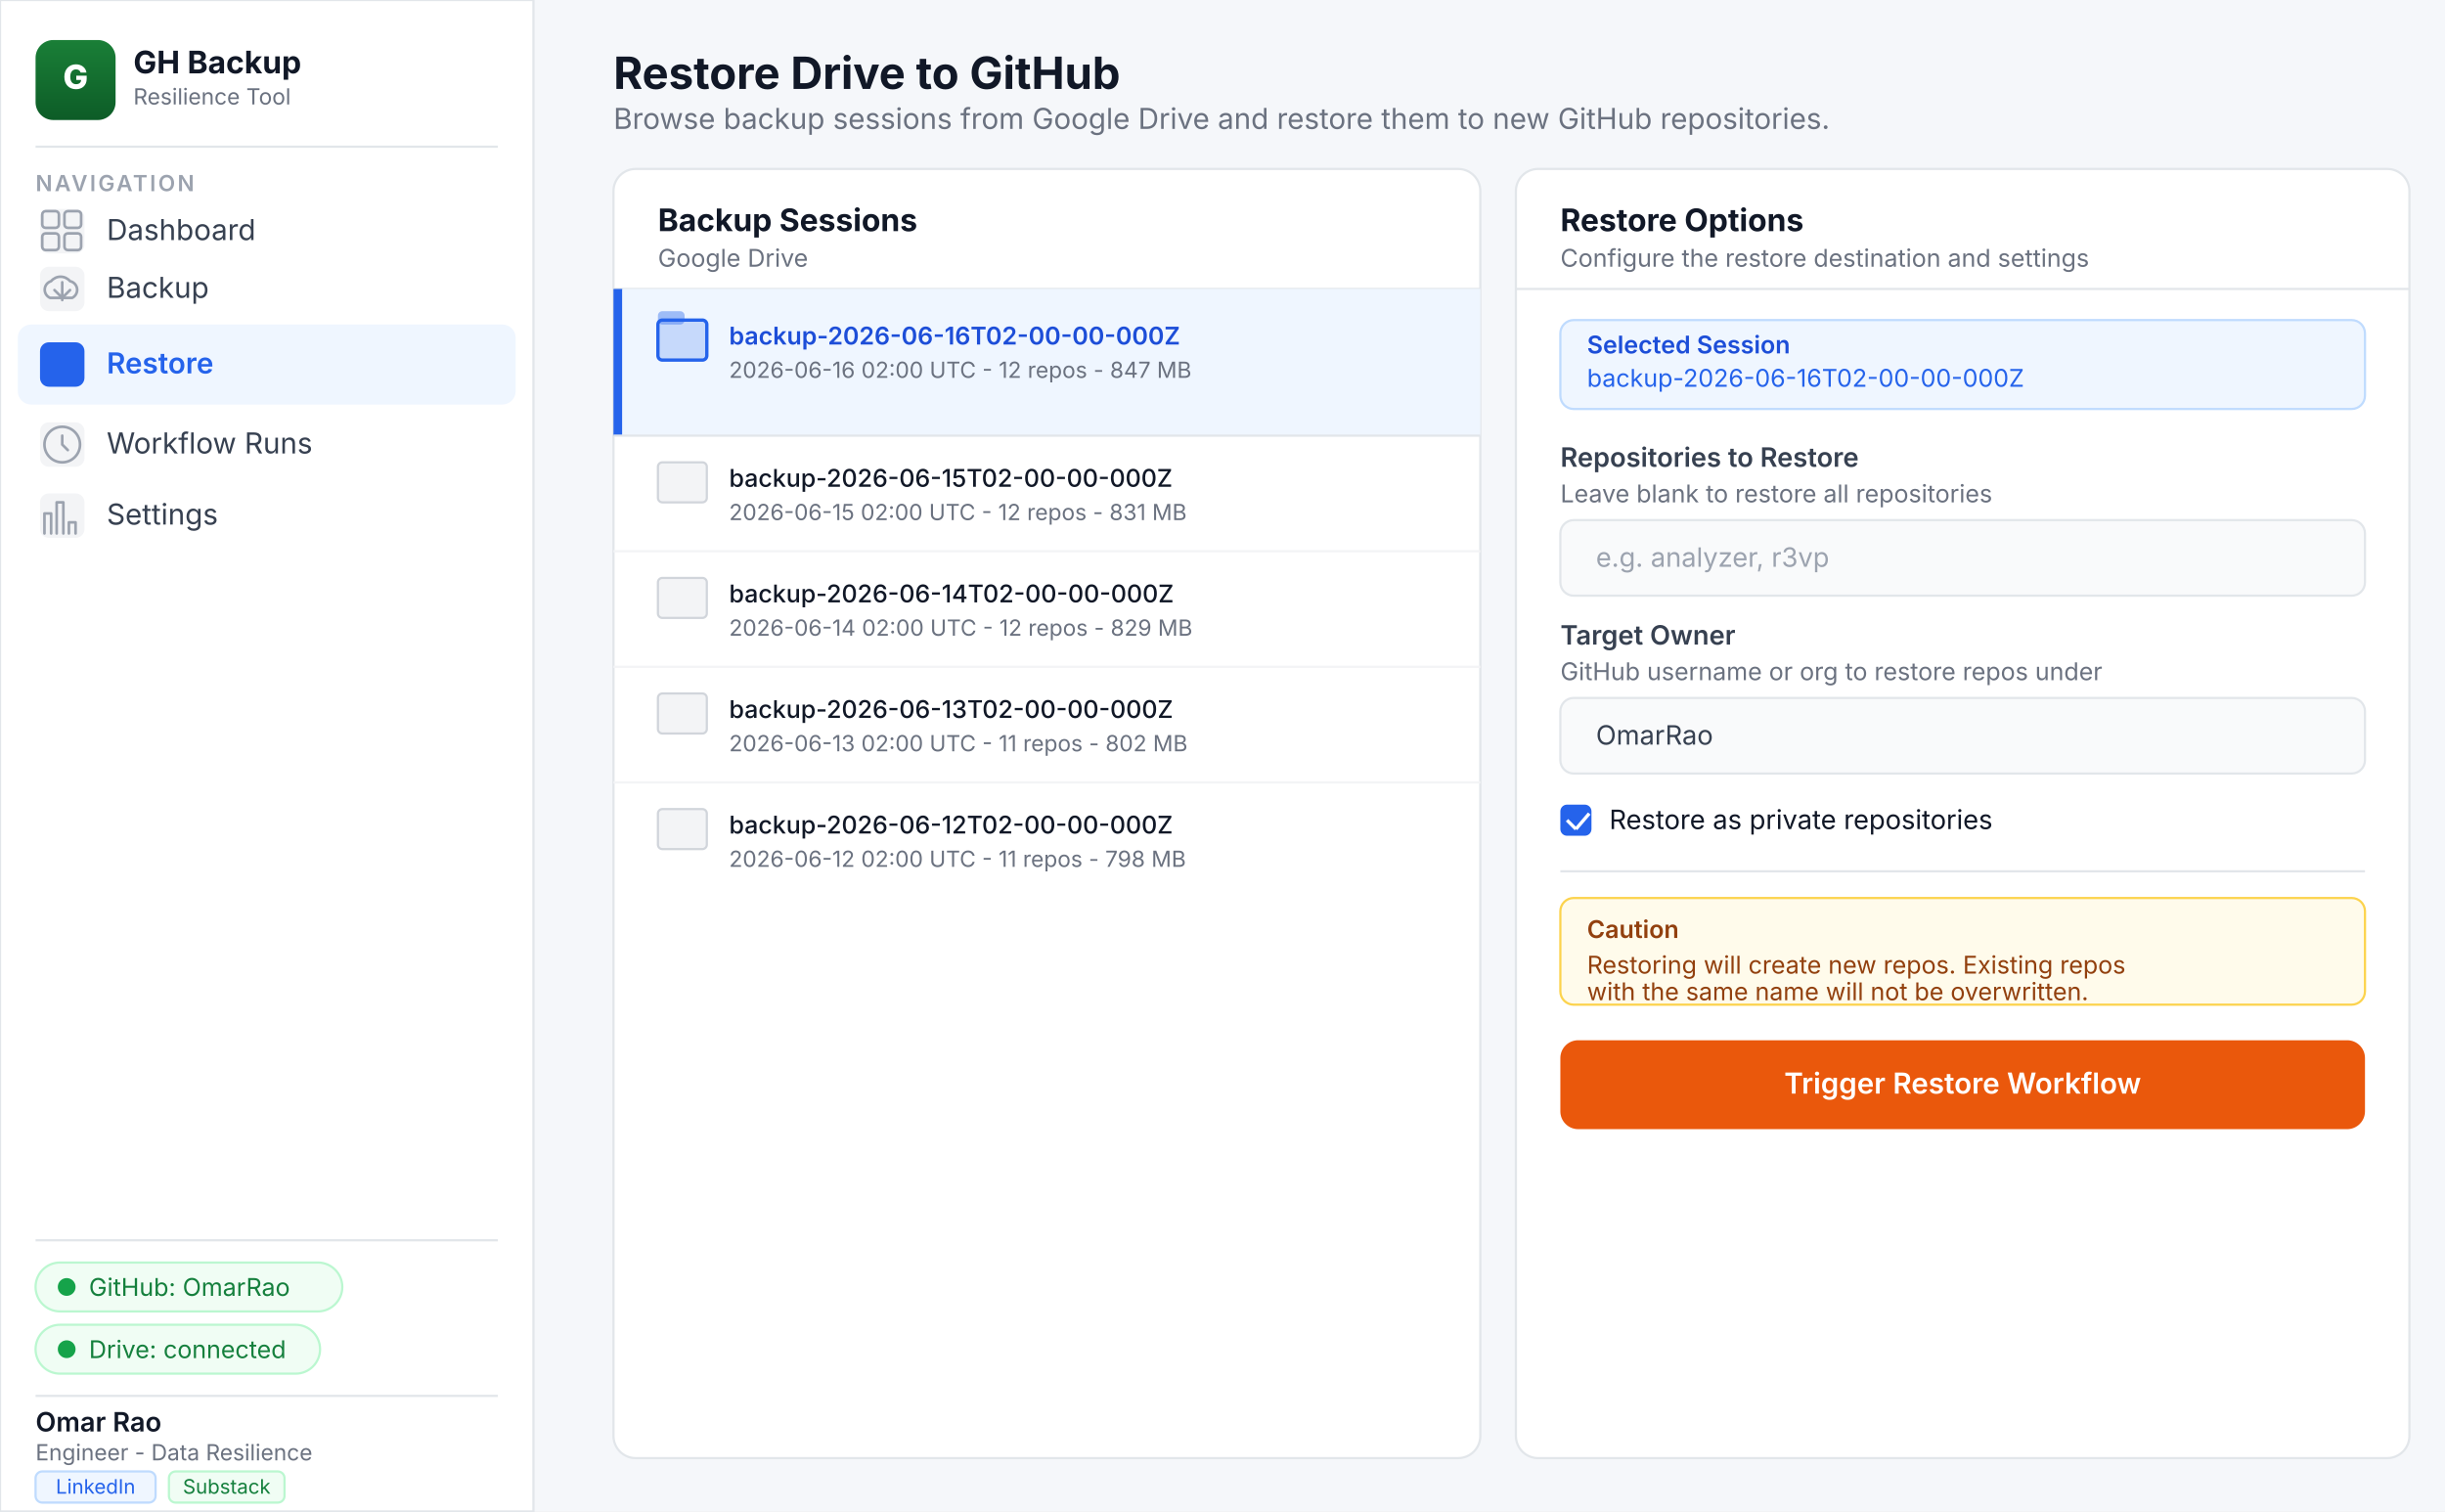
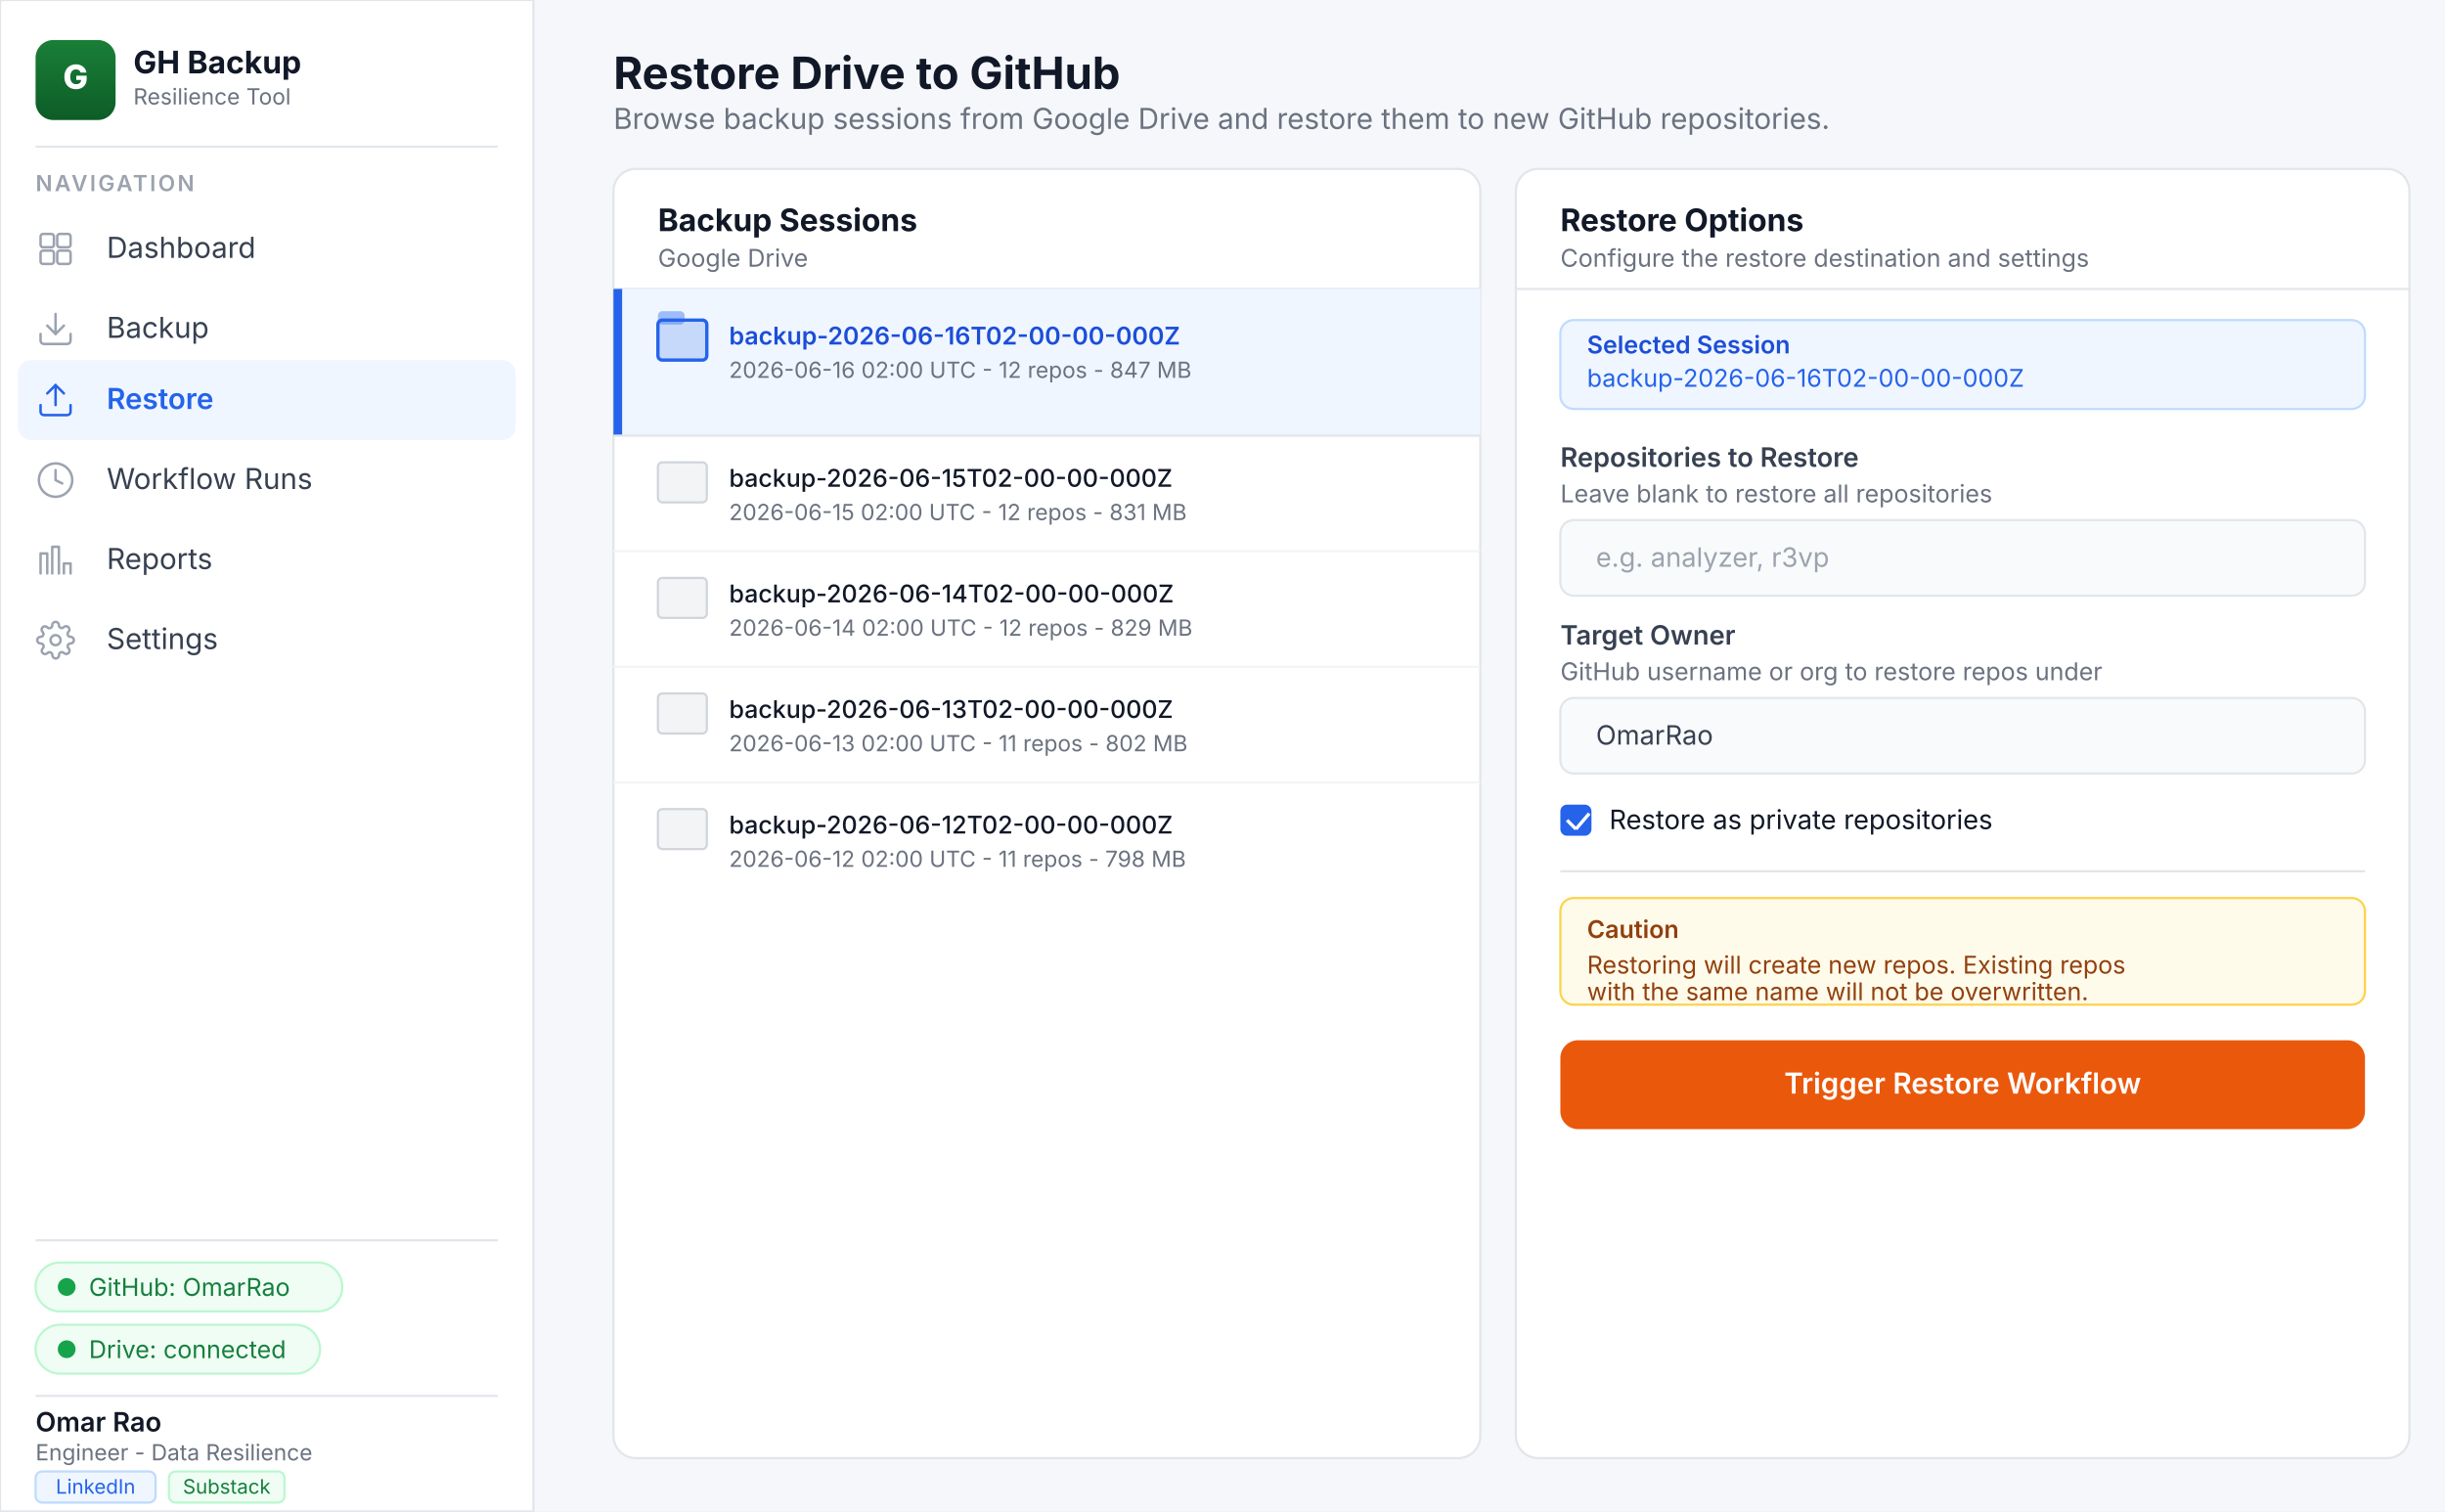
<svg xmlns="http://www.w3.org/2000/svg" width="1100" height="680" viewBox="0 0 1100 680" font-family="Inter, system-ui, -apple-system, sans-serif">
  <defs>
    <linearGradient id="brandGrad3" x1="0" y1="0" x2="0" y2="1">
      <stop offset="0%" stop-color="#1a7f37" />
      <stop offset="100%" stop-color="#0d5c27" />
    </linearGradient>
  </defs>
  <rect width="1100" height="680" fill="#f5f7fa" />
  <rect x="0" y="0" width="240" height="680" fill="white" stroke="#e2e6ea" stroke-width="1" />
  <rect x="16" y="18" width="36" height="36" rx="8" fill="url(#brandGrad3)" />
  <text x="34" y="40" text-anchor="middle" font-size="15" font-weight="800" fill="white">G</text>
  <text x="60" y="33" font-size="14" font-weight="700" fill="#111827">GH Backup</text>
  <text x="60" y="47" font-size="10" fill="#6b7280">Resilience Tool</text>
  <line x1="16" y1="66" x2="224" y2="66" stroke="#e2e6ea" stroke-width="1" />
  <text x="16" y="86" font-size="10" font-weight="600" fill="#9ca3af" letter-spacing="1">NAVIGATION</text>
-   <rect x="18" y="94" width="20" height="20" rx="4" fill="#f3f4f6" />
-   <g transform="translate(19,95)" stroke="#9ca3af" stroke-width="1.2" fill="none" stroke-linecap="round" stroke-linejoin="round">
-     <rect x="0" y="0" width="7.5" height="7.5" rx="1.5" />
-     <rect x="10" y="0" width="7.5" height="7.5" rx="1.5" />
-     <rect x="0" y="10" width="7.5" height="7.5" rx="1.5" />
-     <rect x="10" y="10" width="7.5" height="7.5" rx="1.5" />
+   <g transform="translate(16, 103) scale(0.75)" stroke="#9ca3af" stroke-width="1.5" fill="none" stroke-linecap="round" stroke-linejoin="round">
+     <rect x="3" y="3" width="8" height="8" rx="1.5" />
+     <rect x="13" y="3" width="8" height="8" rx="1.5" />
+     <rect x="3" y="13" width="8" height="8" rx="1.5" />
+     <rect x="13" y="13" width="8" height="8" rx="1.5" />
  </g>
-   <text x="48" y="108" font-size="13" fill="#374151">Dashboard</text>
-   <rect x="18" y="120" width="20" height="20" rx="4" fill="#f3f4f6" />
-   <g transform="translate(19,121)" stroke="#9ca3af" stroke-width="1.2" fill="none" stroke-linecap="round" stroke-linejoin="round">
-     <path d="M9 14V6m-3.5 3.5L9 13l3.5-3.5" />
-     <path d="M3.5 13A4 4 0 014 5.5a5.5 5.5 0 018.5 0A4 4 0 0113.5 13z" />
+   <text x="48" y="116" font-size="13" fill="#374151">Dashboard</text>
+   <g transform="translate(16, 139) scale(0.75)" stroke="#9ca3af" stroke-width="1.5" fill="none" stroke-linecap="round" stroke-linejoin="round">
+     <path d="M21 15v4a2 2 0 0 1-2 2H5a2 2 0 0 1-2-2v-4" />
+     <polyline points="7 10 12 15 17 10" />
+     <line x1="12" y1="15" x2="12" y2="3" />
  </g>
-   <text x="48" y="134" font-size="13" fill="#374151">Backup</text>
-   <rect x="8" y="146" width="224" height="36" rx="6" fill="#eff6ff" />
-   <rect x="18" y="154" width="20" height="20" rx="4" fill="#2563eb" />
-   <g transform="translate(19,155)" stroke="#2563eb" stroke-width="1.2" fill="none" stroke-linecap="round" stroke-linejoin="round">
-     <path d="M9 4v8m3.5-3.5L9 5 5.5 8.5" />
-     <path d="M3.5 13A4 4 0 014 5.5a5.5 5.5 0 018.5 0A4 4 0 0113.5 13z" />
+   <text x="48" y="152" font-size="13" fill="#374151">Backup</text>
+   <rect x="8" y="162" width="224" height="36" rx="6" fill="#eff6ff" />
+   <g transform="translate(16, 171) scale(0.75)" stroke="#2563eb" stroke-width="1.5" fill="none" stroke-linecap="round" stroke-linejoin="round">
+     <path d="M21 15v4a2 2 0 0 1-2 2H5a2 2 0 0 1-2-2v-4" />
+     <polyline points="17 8 12 3 7 8" />
+     <line x1="12" y1="3" x2="12" y2="15" />
  </g>
-   <text x="48" y="168" font-size="13" font-weight="600" fill="#2563eb">Restore</text>
-   <rect x="18" y="190" width="20" height="20" rx="4" fill="#f3f4f6" />
-   <g transform="translate(19,191)" stroke="#9ca3af" stroke-width="1.2" fill="none" stroke-linecap="round" stroke-linejoin="round">
-     <circle cx="9" cy="9" r="8" />
-     <path d="M9 5v4l2.5 2.5" />
+   <text x="48" y="184" font-size="13" font-weight="600" fill="#2563eb">Restore</text>
+   <g transform="translate(16, 207) scale(0.75)" stroke="#9ca3af" stroke-width="1.5" fill="none" stroke-linecap="round" stroke-linejoin="round">
+     <circle cx="12" cy="12" r="10" />
+     <polyline points="12 6 12 12 16 14" />
  </g>
-   <text x="48" y="204" font-size="13" fill="#374151">Workflow Runs</text>
-   <rect x="18" y="222" width="20" height="20" rx="4" fill="#f3f4f6" />
-   <g transform="translate(19,223)" stroke="#9ca3af" stroke-width="1.2" fill="none" stroke-linecap="round" stroke-linejoin="round">
-     <path d="M1 17V8h3v9M6.5 17V3h3v14M12 17v-5h3v5" />
+   <text x="48" y="220" font-size="13" fill="#374151">Workflow Runs</text>
+   <g transform="translate(16, 243) scale(0.75)" stroke="#9ca3af" stroke-width="1.5" fill="none" stroke-linecap="round" stroke-linejoin="round">
+     <path d="M3 20V8h4v12M10 20V4h4v16M17 20v-6h4v6" />
  </g>
-   <text x="48" y="236" font-size="13" fill="#374151">Settings</text>
+   <text x="48" y="256" font-size="13" fill="#374151">Reports</text>
+   <g transform="translate(16, 279) scale(0.75)" stroke="#9ca3af" stroke-width="1.5" fill="none" stroke-linecap="round" stroke-linejoin="round">
+     <circle cx="12" cy="12" r="3" />
+     <path d="M19.4 15a1.65 1.65 0 00.33 1.82l.06.06a2 2 0 010 2.83 2 2 0 01-2.83 0l-.06-.06a1.65 1.65 0 00-1.82-.33 1.65 1.65 0 00-1 1.51V21a2 2 0 01-4 0v-.09A1.65 1.65 0 009 19.4a1.65 1.65 0 00-1.82.33l-.06.06a2 2 0 01-2.83-2.83l.06-.06A1.65 1.65 0 004.68 15a1.65 1.65 0 00-1.51-1H3a2 2 0 010-4h.09A1.65 1.65 0 004.6 9a1.65 1.65 0 00-.33-1.82l-.06-.06a2 2 0 012.83-2.83l.06.06A1.65 1.65 0 009 4.68a1.65 1.65 0 001-1.51V3a2 2 0 014 0v.09a1.65 1.65 0 001 1.51 1.65 1.65 0 001.82-.33l.06-.06a2 2 0 012.83 2.83l-.06.06A1.65 1.65 0 0019.4 9a1.65 1.65 0 001.51 1H21a2 2 0 010 4h-.09a1.65 1.65 0 00-1.51 1z" />
+   </g>
+   <text x="48" y="292" font-size="13" fill="#374151">Settings</text>
  <line x1="16" y1="558" x2="224" y2="558" stroke="#e2e6ea" stroke-width="1" />
  <rect x="16" y="568" width="138" height="22" rx="11" fill="#f0fdf4" stroke="#bbf7d0" stroke-width="1" />
  <circle cx="30" cy="579" r="4" fill="#16a34a" />
  <text x="40" y="583" font-size="11" fill="#15803d">GitHub: OmarRao</text>
  <rect x="16" y="596" width="128" height="22" rx="11" fill="#f0fdf4" stroke="#bbf7d0" stroke-width="1" />
  <circle cx="30" cy="607" r="4" fill="#16a34a" />
  <text x="40" y="611" font-size="11" fill="#15803d">Drive: connected</text>
  <line x1="16" y1="628" x2="224" y2="628" stroke="#e2e6ea" stroke-width="1" />
  <text x="16" y="644" font-size="12" font-weight="600" fill="#111827">Omar Rao</text>
  <text x="16" y="657" font-size="10" fill="#6b7280">Engineer - Data Resilience</text>
  <rect x="16" y="662" width="54" height="14" rx="3" fill="#eff6ff" stroke="#bfdbfe" stroke-width="1" />
  <text x="43" y="672" text-anchor="middle" font-size="9" fill="#2563eb">LinkedIn</text>
  <rect x="76" y="662" width="52" height="14" rx="3" fill="#f0fdf4" stroke="#bbf7d0" stroke-width="1" />
  <text x="102" y="672" text-anchor="middle" font-size="9" fill="#15803d">Substack</text>
  <text x="276" y="40" font-size="20" font-weight="700" fill="#111827">Restore Drive to GitHub</text>
  <text x="276" y="58" font-size="13" fill="#6b7280">Browse backup sessions from Google Drive and restore them to new GitHub repositories.</text>
  <rect x="276" y="76" width="390" height="580" rx="10" fill="white" stroke="#e2e6ea" stroke-width="1" />
  <text x="296" y="104" font-size="14" font-weight="700" fill="#111827">Backup Sessions</text>
  <text x="296" y="120" font-size="11" fill="#6b7280">Google Drive</text>
  <line x1="276" y1="130" x2="666" y2="130" stroke="#e2e6ea" stroke-width="1" />
  <rect x="276" y="130" width="4" height="66" fill="#2563eb" />
  <rect x="280" y="130" width="386" height="66" fill="#eff6ff" />
  <rect x="296" y="144" width="22" height="18" rx="3" fill="#2563eb" opacity="0.2" />
  <rect x="296" y="140" width="12" height="6" rx="2" fill="#2563eb" opacity="0.4" />
  <rect x="296" y="144" width="22" height="18" rx="2" fill="none" stroke="#2563eb" stroke-width="1.5" />
  <text x="328" y="155" font-size="11" font-weight="600" fill="#1d4ed8">backup-2026-06-16T02-00-00-000Z</text>
  <text x="328" y="170" font-size="10" fill="#6b7280">2026-06-16 02:00 UTC  -  12 repos  -  847 MB</text>
  <line x1="276" y1="196" x2="666" y2="196" stroke="#e2e6ea" stroke-width="1" />
  <rect x="296" y="208" width="22" height="18" rx="2" fill="#f3f4f6" stroke="#d1d5db" stroke-width="1" />
  <text x="328" y="219" font-size="11" font-weight="500" fill="#111827">backup-2026-06-15T02-00-00-000Z</text>
  <text x="328" y="234" font-size="10" fill="#6b7280">2026-06-15 02:00 UTC  -  12 repos  -  831 MB</text>
  <line x1="276" y1="248" x2="666" y2="248" stroke="#f3f4f6" stroke-width="1" />
  <rect x="296" y="260" width="22" height="18" rx="2" fill="#f3f4f6" stroke="#d1d5db" stroke-width="1" />
  <text x="328" y="271" font-size="11" font-weight="500" fill="#111827">backup-2026-06-14T02-00-00-000Z</text>
  <text x="328" y="286" font-size="10" fill="#6b7280">2026-06-14 02:00 UTC  -  12 repos  -  829 MB</text>
  <line x1="276" y1="300" x2="666" y2="300" stroke="#f3f4f6" stroke-width="1" />
  <rect x="296" y="312" width="22" height="18" rx="2" fill="#f3f4f6" stroke="#d1d5db" stroke-width="1" />
  <text x="328" y="323" font-size="11" font-weight="500" fill="#111827">backup-2026-06-13T02-00-00-000Z</text>
  <text x="328" y="338" font-size="10" fill="#6b7280">2026-06-13 02:00 UTC  -  11 repos  -  802 MB</text>
  <line x1="276" y1="352" x2="666" y2="352" stroke="#f3f4f6" stroke-width="1" />
  <rect x="296" y="364" width="22" height="18" rx="2" fill="#f3f4f6" stroke="#d1d5db" stroke-width="1" />
  <text x="328" y="375" font-size="11" font-weight="500" fill="#111827">backup-2026-06-12T02-00-00-000Z</text>
  <text x="328" y="390" font-size="10" fill="#6b7280">2026-06-12 02:00 UTC  -  11 repos  -  798 MB</text>
  <rect x="682" y="76" width="402" height="580" rx="10" fill="white" stroke="#e2e6ea" stroke-width="1" />
  <text x="702" y="104" font-size="14" font-weight="700" fill="#111827">Restore Options</text>
  <text x="702" y="120" font-size="11" fill="#6b7280">Configure the restore destination and settings</text>
  <line x1="682" y1="130" x2="1084" y2="130" stroke="#e2e6ea" stroke-width="1" />
  <rect x="702" y="144" width="362" height="40" rx="6" fill="#eff6ff" stroke="#bfdbfe" stroke-width="1" />
  <text x="714" y="159" font-size="11" font-weight="600" fill="#1d4ed8">Selected Session</text>
  <text x="714" y="174" font-size="11" fill="#2563eb">backup-2026-06-16T02-00-00-000Z</text>
  <text x="702" y="210" font-size="12" font-weight="600" fill="#374151">Repositories to Restore</text>
  <text x="702" y="226" font-size="11" fill="#6b7280">Leave blank to restore all repositories</text>
  <rect x="702" y="234" width="362" height="34" rx="6" fill="#f9fafb" stroke="#e2e6ea" stroke-width="1" />
  <text x="718" y="255" font-size="12" fill="#9ca3af">e.g. analyzer, r3vp</text>
  <text x="702" y="290" font-size="12" font-weight="600" fill="#374151">Target Owner</text>
  <text x="702" y="306" font-size="11" fill="#6b7280">GitHub username or org to restore repos under</text>
  <rect x="702" y="314" width="362" height="34" rx="6" fill="#f9fafb" stroke="#e2e6ea" stroke-width="1" />
  <text x="718" y="335" font-size="12" fill="#374151">OmarRao</text>
  <rect x="702" y="362" width="14" height="14" rx="3" fill="#2563eb" />
  <line x1="705" y1="369" x2="709" y2="373" stroke="white" stroke-width="1.5" />
  <line x1="709" y1="373" x2="715" y2="366" stroke="white" stroke-width="1.5" />
  <text x="724" y="373" font-size="12" fill="#111827">Restore as private repositories</text>
  <line x1="702" y1="392" x2="1064" y2="392" stroke="#e2e6ea" stroke-width="1" />
  <rect x="702" y="404" width="362" height="48" rx="6" fill="#fffbeb" stroke="#fcd34d" stroke-width="1" />
  <text x="714" y="422" font-size="11" font-weight="600" fill="#92400e">Caution</text>
  <text x="714" y="438" font-size="11" fill="#92400e">Restoring will create new repos. Existing repos</text>
  <text x="714" y="450" font-size="11" fill="#92400e">with the same name will not be overwritten.</text>
  <rect x="702" y="468" width="362" height="40" rx="8" fill="#ea580c" />
  <text x="883" y="492" text-anchor="middle" font-size="13" font-weight="600" fill="white">Trigger Restore Workflow</text>
</svg>
